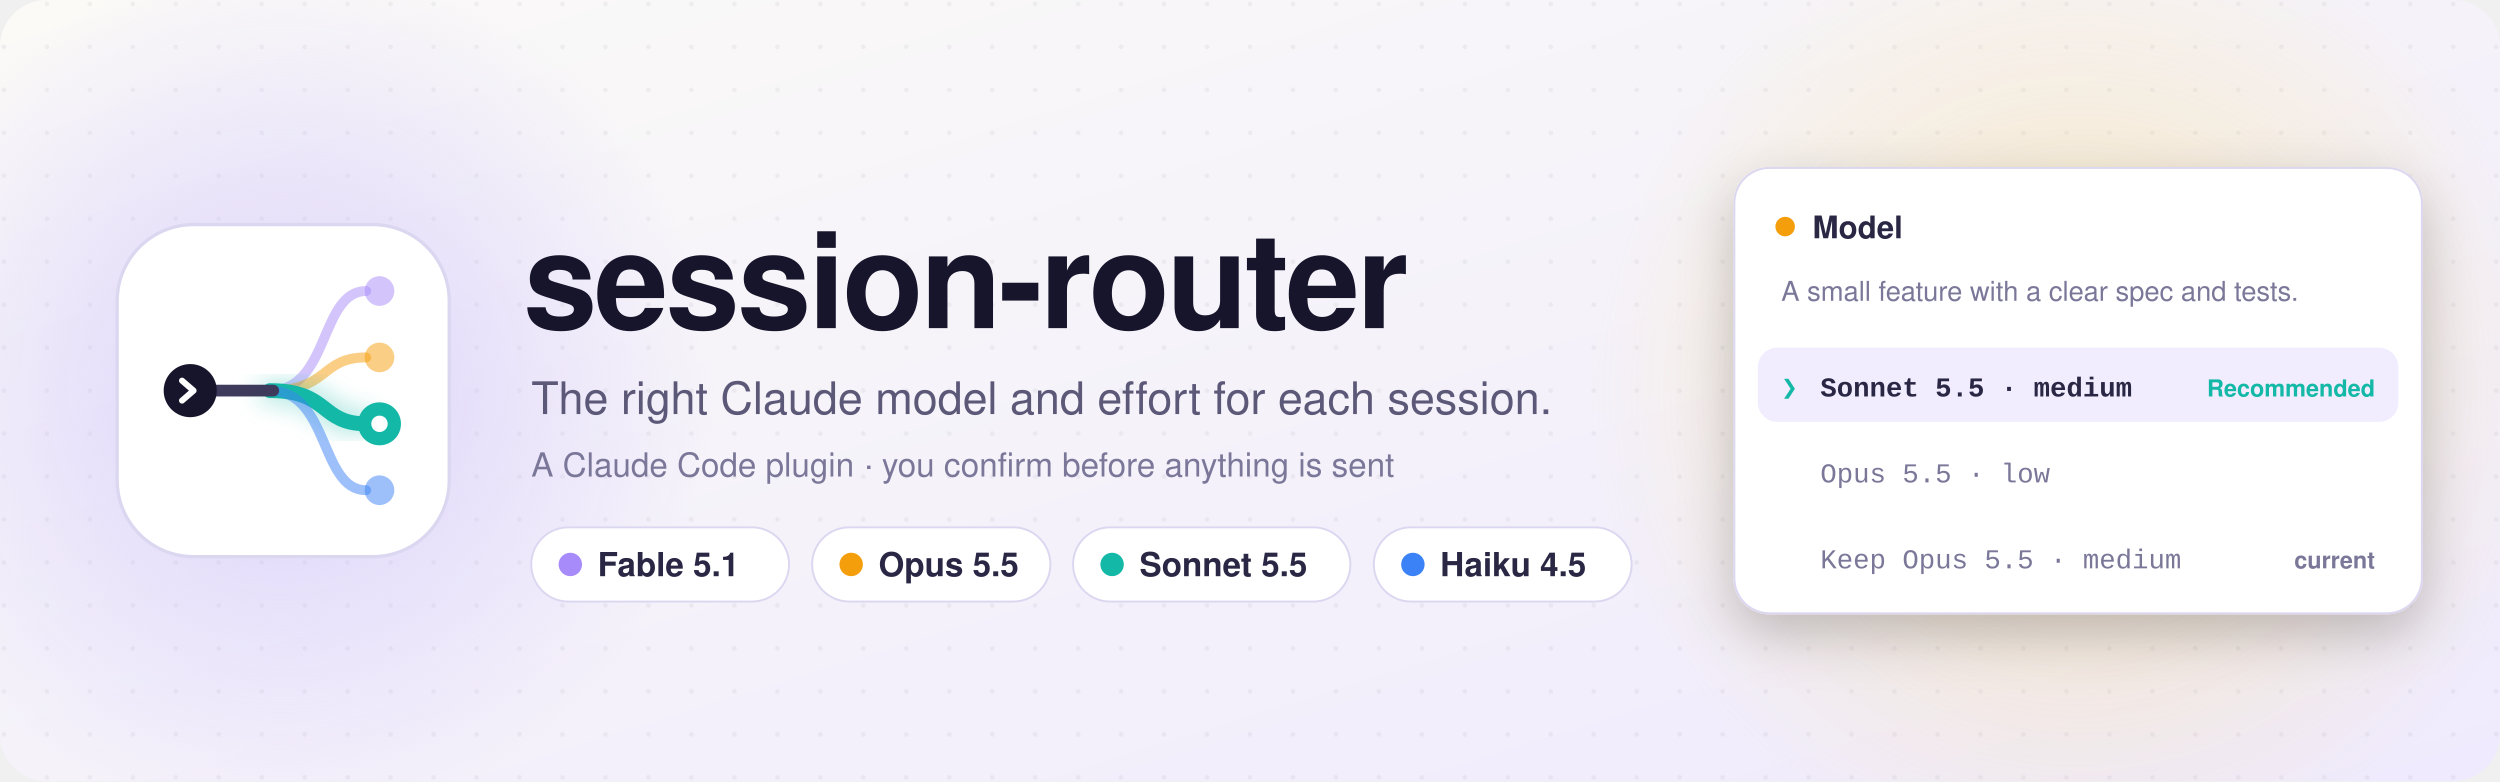
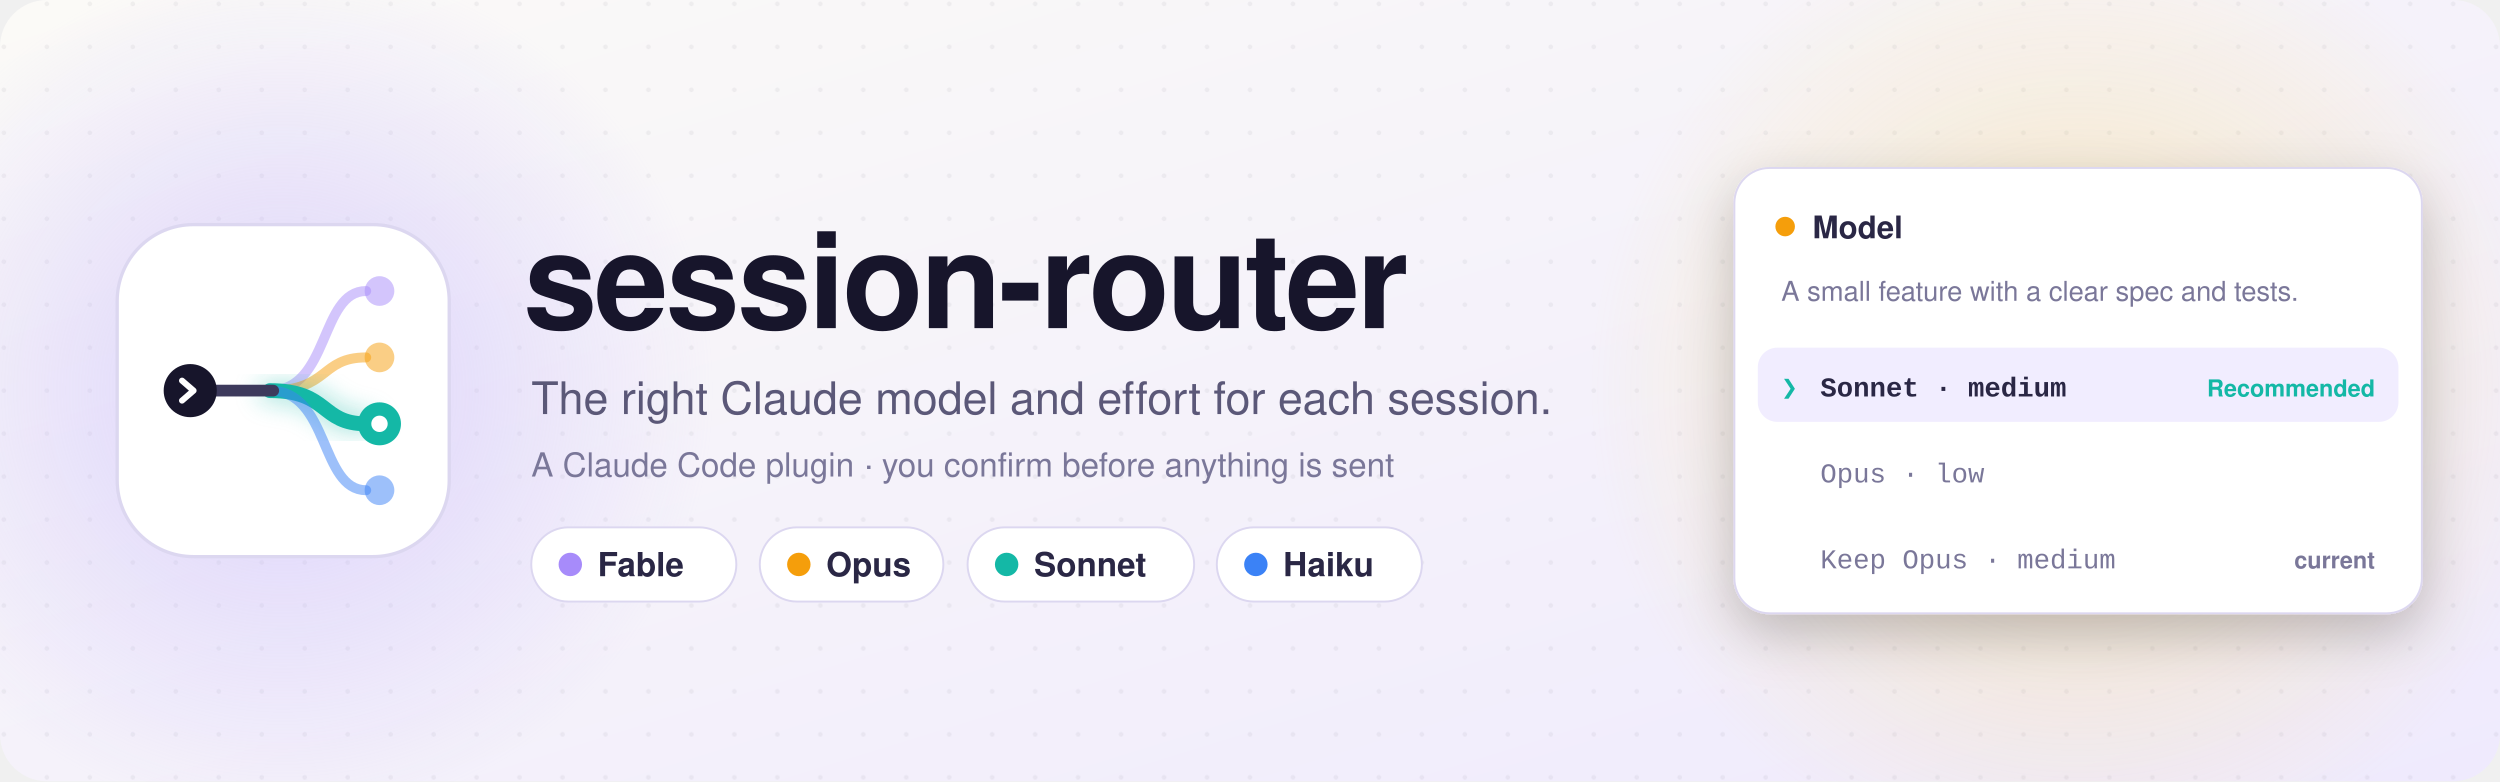
<svg xmlns="http://www.w3.org/2000/svg" width="1280" height="400" viewBox="0 0 1280 400" role="img" aria-label="session-router: the right Claude model and effort for every new session">
  <defs>
    <linearGradient id="bbg" x1="0" y1="0" x2="1" y2="1">
      <stop offset="0" stop-color="#fbfaf7" />
      <stop offset="1" stop-color="#efeafd" />
    </linearGradient>
    <radialGradient id="bg1" cx=".5" cy=".5" r=".5">
      <stop offset="0" stop-color="#c4b5fd" stop-opacity=".55" />
      <stop offset="1" stop-color="#c4b5fd" stop-opacity="0" />
    </radialGradient>
    <radialGradient id="bg2" cx=".5" cy=".5" r=".5">
      <stop offset="0" stop-color="#fcd34d" stop-opacity=".35" />
      <stop offset="1" stop-color="#fcd34d" stop-opacity="0" />
    </radialGradient>
    <pattern id="bdots" width="22" height="22" patternUnits="userSpaceOnUse">
      <circle cx="2" cy="2" r="1.2" fill="#1a1830" fill-opacity=".05" />
    </pattern>
    <filter id="bblur" x="-50%" y="-50%" width="200%" height="200%">
      <feGaussianBlur stdDeviation="6" />
    </filter>
    <filter id="bshadow" x="-20%" y="-20%" width="140%" height="160%">
      <feDropShadow dx="0" dy="10" stdDeviation="14" flood-color="#000" flood-opacity=".22" />
    </filter>
    <clipPath id="bclip">
      <rect width="1280" height="400" rx="24" />
    </clipPath>
  </defs>
  <g clip-path="url(#bclip)">
    <rect width="1280" height="400" fill="url(#bbg)" />
    <rect width="1280" height="400" fill="url(#bdots)" />
    <circle cx="145" cy="200" r="220" fill="url(#bg1)" />
    <circle cx="1064" cy="200" r="250" fill="url(#bg2)" />
    <rect x="60" y="115" width="170" height="170" rx="39.1" fill="#ffffff" stroke="#dcd7f0" stroke-width="1.7" />
    <path d="M138.2,200.0 C168.8,200.0 163.7,149.0 187.5,149.0" fill="none" stroke="#a78bfa" stroke-width="5.1" stroke-linecap="round" opacity=".5" />
    <circle cx="194.3" cy="149.0" r="7.6" fill="#a78bfa" opacity=".5" />
    <path d="M138.2,200.0 C168.8,200.0 163.7,183.0 187.5,183.0" fill="none" stroke="#f59e0b" stroke-width="5.1" stroke-linecap="round" opacity=".5" />
    <circle cx="194.3" cy="183.0" r="7.6" fill="#f59e0b" opacity=".5" />
    <path d="M138.2,200.0 C168.8,200.0 163.7,217.0 187.5,217.0" fill="none" stroke="#14b8a6" stroke-width="11.9" stroke-linecap="round" opacity=".35" filter="url(#bblur)" />
    <path d="M138.2,200.0 C168.8,200.0 163.7,217.0 187.5,217.0" fill="none" stroke="#14b8a6" stroke-width="7.6" stroke-linecap="round" opacity="1" />
    <circle cx="194.3" cy="217.0" r="11.0" fill="#14b8a6" opacity="1" />
    <circle cx="194.3" cy="217.0" r="4.2" fill="#ffffff" />
    <path d="M138.2,200.0 C168.8,200.0 163.7,251.0 187.5,251.0" fill="none" stroke="#3b82f6" stroke-width="5.1" stroke-linecap="round" opacity=".5" />
    <circle cx="194.3" cy="251.0" r="7.6" fill="#3b82f6" opacity=".5" />
    <path d="M104.2,200.0 L139.9,200.0" stroke="#3d3a5c" stroke-width="6.0" stroke-linecap="round" />
    <circle cx="97.4" cy="200.0" r="13.6" fill="#17152b" />
    <path d="M93.2,194.9 L99.1,200.0 L93.2,205.1" fill="none" stroke="#ffffff" stroke-width="3.1" stroke-linecap="round" stroke-linejoin="round" />
    <text x="268" y="168" font-family="-apple-system, BlinkMacSystemFont, 'Segoe UI', 'Helvetica Neue', Helvetica, Arial, sans-serif" font-size="68" font-weight="800" letter-spacing="-1.5" fill="#17152b">session-router</text>
    <text x="272" y="212" font-family="-apple-system, BlinkMacSystemFont, 'Segoe UI', 'Helvetica Neue', Helvetica, Arial, sans-serif" font-size="23" font-weight="500" fill="#5b5878">The right Claude model and effort for each session.</text>
    <text x="272" y="244" font-family="-apple-system, BlinkMacSystemFont, 'Segoe UI', 'Helvetica Neue', Helvetica, Arial, sans-serif" font-size="17" fill="#7a7799">A Claude Code plugin · you confirm before anything is sent</text>
-     <rect x="272" y="270" width="132" height="38" rx="19" fill="#ffffff" stroke="#dcd7f0" />
+     <rect x="272" y="270" width="105" height="38" rx="19" fill="#ffffff" stroke="#dcd7f0" />
    <circle cx="292" cy="289" r="6" fill="#a78bfa" />
-     <text x="306" y="295" font-family="-apple-system, BlinkMacSystemFont, 'Segoe UI', 'Helvetica Neue', Helvetica, Arial, sans-serif" font-size="17" font-weight="600" fill="#2a2745">Fable 5.1</text>
-     <rect x="415.8" y="270" width="122" height="38" rx="19" fill="#ffffff" stroke="#dcd7f0" />
-     <circle cx="435.8" cy="289" r="6" fill="#f59e0b" />
-     <text x="449.8" y="295" font-family="-apple-system, BlinkMacSystemFont, 'Segoe UI', 'Helvetica Neue', Helvetica, Arial, sans-serif" font-size="17" font-weight="600" fill="#2a2745">Opus 5.5</text>
-     <rect x="549.4" y="270" width="142" height="38" rx="19" fill="#ffffff" stroke="#dcd7f0" />
-     <circle cx="569.4" cy="289" r="6" fill="#14b8a6" />
-     <text x="583.4" y="295" font-family="-apple-system, BlinkMacSystemFont, 'Segoe UI', 'Helvetica Neue', Helvetica, Arial, sans-serif" font-size="17" font-weight="600" fill="#2a2745">Sonnet 5.5</text>
-     <rect x="703.4" y="270" width="132" height="38" rx="19" fill="#ffffff" stroke="#dcd7f0" />
-     <circle cx="723.4" cy="289" r="6" fill="#3b82f6" />
-     <text x="737.4" y="295" font-family="-apple-system, BlinkMacSystemFont, 'Segoe UI', 'Helvetica Neue', Helvetica, Arial, sans-serif" font-size="17" font-weight="600" fill="#2a2745">Haiku 4.5</text>
+     <text x="306" y="295" font-family="-apple-system, BlinkMacSystemFont, 'Segoe UI', 'Helvetica Neue', Helvetica, Arial, sans-serif" font-size="17" font-weight="600" fill="#2a2745">Fable</text>
+     <rect x="389.0" y="270" width="94" height="38" rx="19" fill="#ffffff" stroke="#dcd7f0" />
+     <circle cx="409.0" cy="289" r="6" fill="#f59e0b" />
+     <text x="423.0" y="295" font-family="-apple-system, BlinkMacSystemFont, 'Segoe UI', 'Helvetica Neue', Helvetica, Arial, sans-serif" font-size="17" font-weight="600" fill="#2a2745">Opus</text>
+     <rect x="495.4" y="270" width="116" height="38" rx="19" fill="#ffffff" stroke="#dcd7f0" />
+     <circle cx="515.4" cy="289" r="6" fill="#14b8a6" />
+     <text x="529.4" y="295" font-family="-apple-system, BlinkMacSystemFont, 'Segoe UI', 'Helvetica Neue', Helvetica, Arial, sans-serif" font-size="17" font-weight="600" fill="#2a2745">Sonnet</text>
+     <rect x="623.0" y="270" width="105" height="38" rx="19" fill="#ffffff" stroke="#dcd7f0" />
+     <circle cx="643.0" cy="289" r="6" fill="#3b82f6" />
+     <text x="657.0" y="295" font-family="-apple-system, BlinkMacSystemFont, 'Segoe UI', 'Helvetica Neue', Helvetica, Arial, sans-serif" font-size="17" font-weight="600" fill="#2a2745">Haiku</text>
    <g filter="url(#bshadow)">
      <rect x="888" y="86" width="352" height="228" rx="18" fill="#ffffff" stroke="#dcd7f0" />
    </g>
    <circle cx="914" cy="116" r="5" fill="#f59e0b" />
    <text x="928" y="122" font-family="-apple-system, BlinkMacSystemFont, 'Segoe UI', 'Helvetica Neue', Helvetica, Arial, sans-serif" font-size="16" font-weight="700" fill="#2a2745">Model</text>
    <text x="912" y="154" font-family="-apple-system, BlinkMacSystemFont, 'Segoe UI', 'Helvetica Neue', Helvetica, Arial, sans-serif" font-size="14" fill="#7a7799">A small feature with a clear spec and tests.</text>
    <rect x="900" y="178" width="328" height="38" rx="10" fill="#f1edff" />
    <text x="912" y="203" font-family="ui-monospace, SFMono-Regular, 'SF Mono', Menlo, Consolas, 'Liberation Mono', monospace" font-size="14" font-weight="700" fill="#14b8a6">❯</text>
-     <text x="932" y="203" font-family="ui-monospace, SFMono-Regular, 'SF Mono', Menlo, Consolas, 'Liberation Mono', monospace" font-size="14" font-weight="700" fill="#2a2745">Sonnet 5.5 · medium</text>
+     <text x="932" y="203" font-family="ui-monospace, SFMono-Regular, 'SF Mono', Menlo, Consolas, 'Liberation Mono', monospace" font-size="14" font-weight="700" fill="#2a2745">Sonnet · medium</text>
    <text x="1216" y="203" text-anchor="end" font-family="-apple-system, BlinkMacSystemFont, 'Segoe UI', 'Helvetica Neue', Helvetica, Arial, sans-serif" font-size="12" font-weight="600" fill="#14b8a6">Recommended</text>
-     <text x="932" y="247" font-family="ui-monospace, SFMono-Regular, 'SF Mono', Menlo, Consolas, 'Liberation Mono', monospace" font-size="14" font-weight="400" fill="#7a7799">Opus 5.5 · low</text>
-     <text x="932" y="291" font-family="ui-monospace, SFMono-Regular, 'SF Mono', Menlo, Consolas, 'Liberation Mono', monospace" font-size="14" font-weight="400" fill="#7a7799">Keep Opus 5.5 · medium</text>
+     <text x="932" y="247" font-family="ui-monospace, SFMono-Regular, 'SF Mono', Menlo, Consolas, 'Liberation Mono', monospace" font-size="14" font-weight="400" fill="#7a7799">Opus · low</text>
+     <text x="932" y="291" font-family="ui-monospace, SFMono-Regular, 'SF Mono', Menlo, Consolas, 'Liberation Mono', monospace" font-size="14" font-weight="400" fill="#7a7799">Keep Opus · medium</text>
    <text x="1216" y="291" text-anchor="end" font-family="-apple-system, BlinkMacSystemFont, 'Segoe UI', 'Helvetica Neue', Helvetica, Arial, sans-serif" font-size="12" font-weight="600" fill="#7a7799">current</text>
  </g>
</svg>
